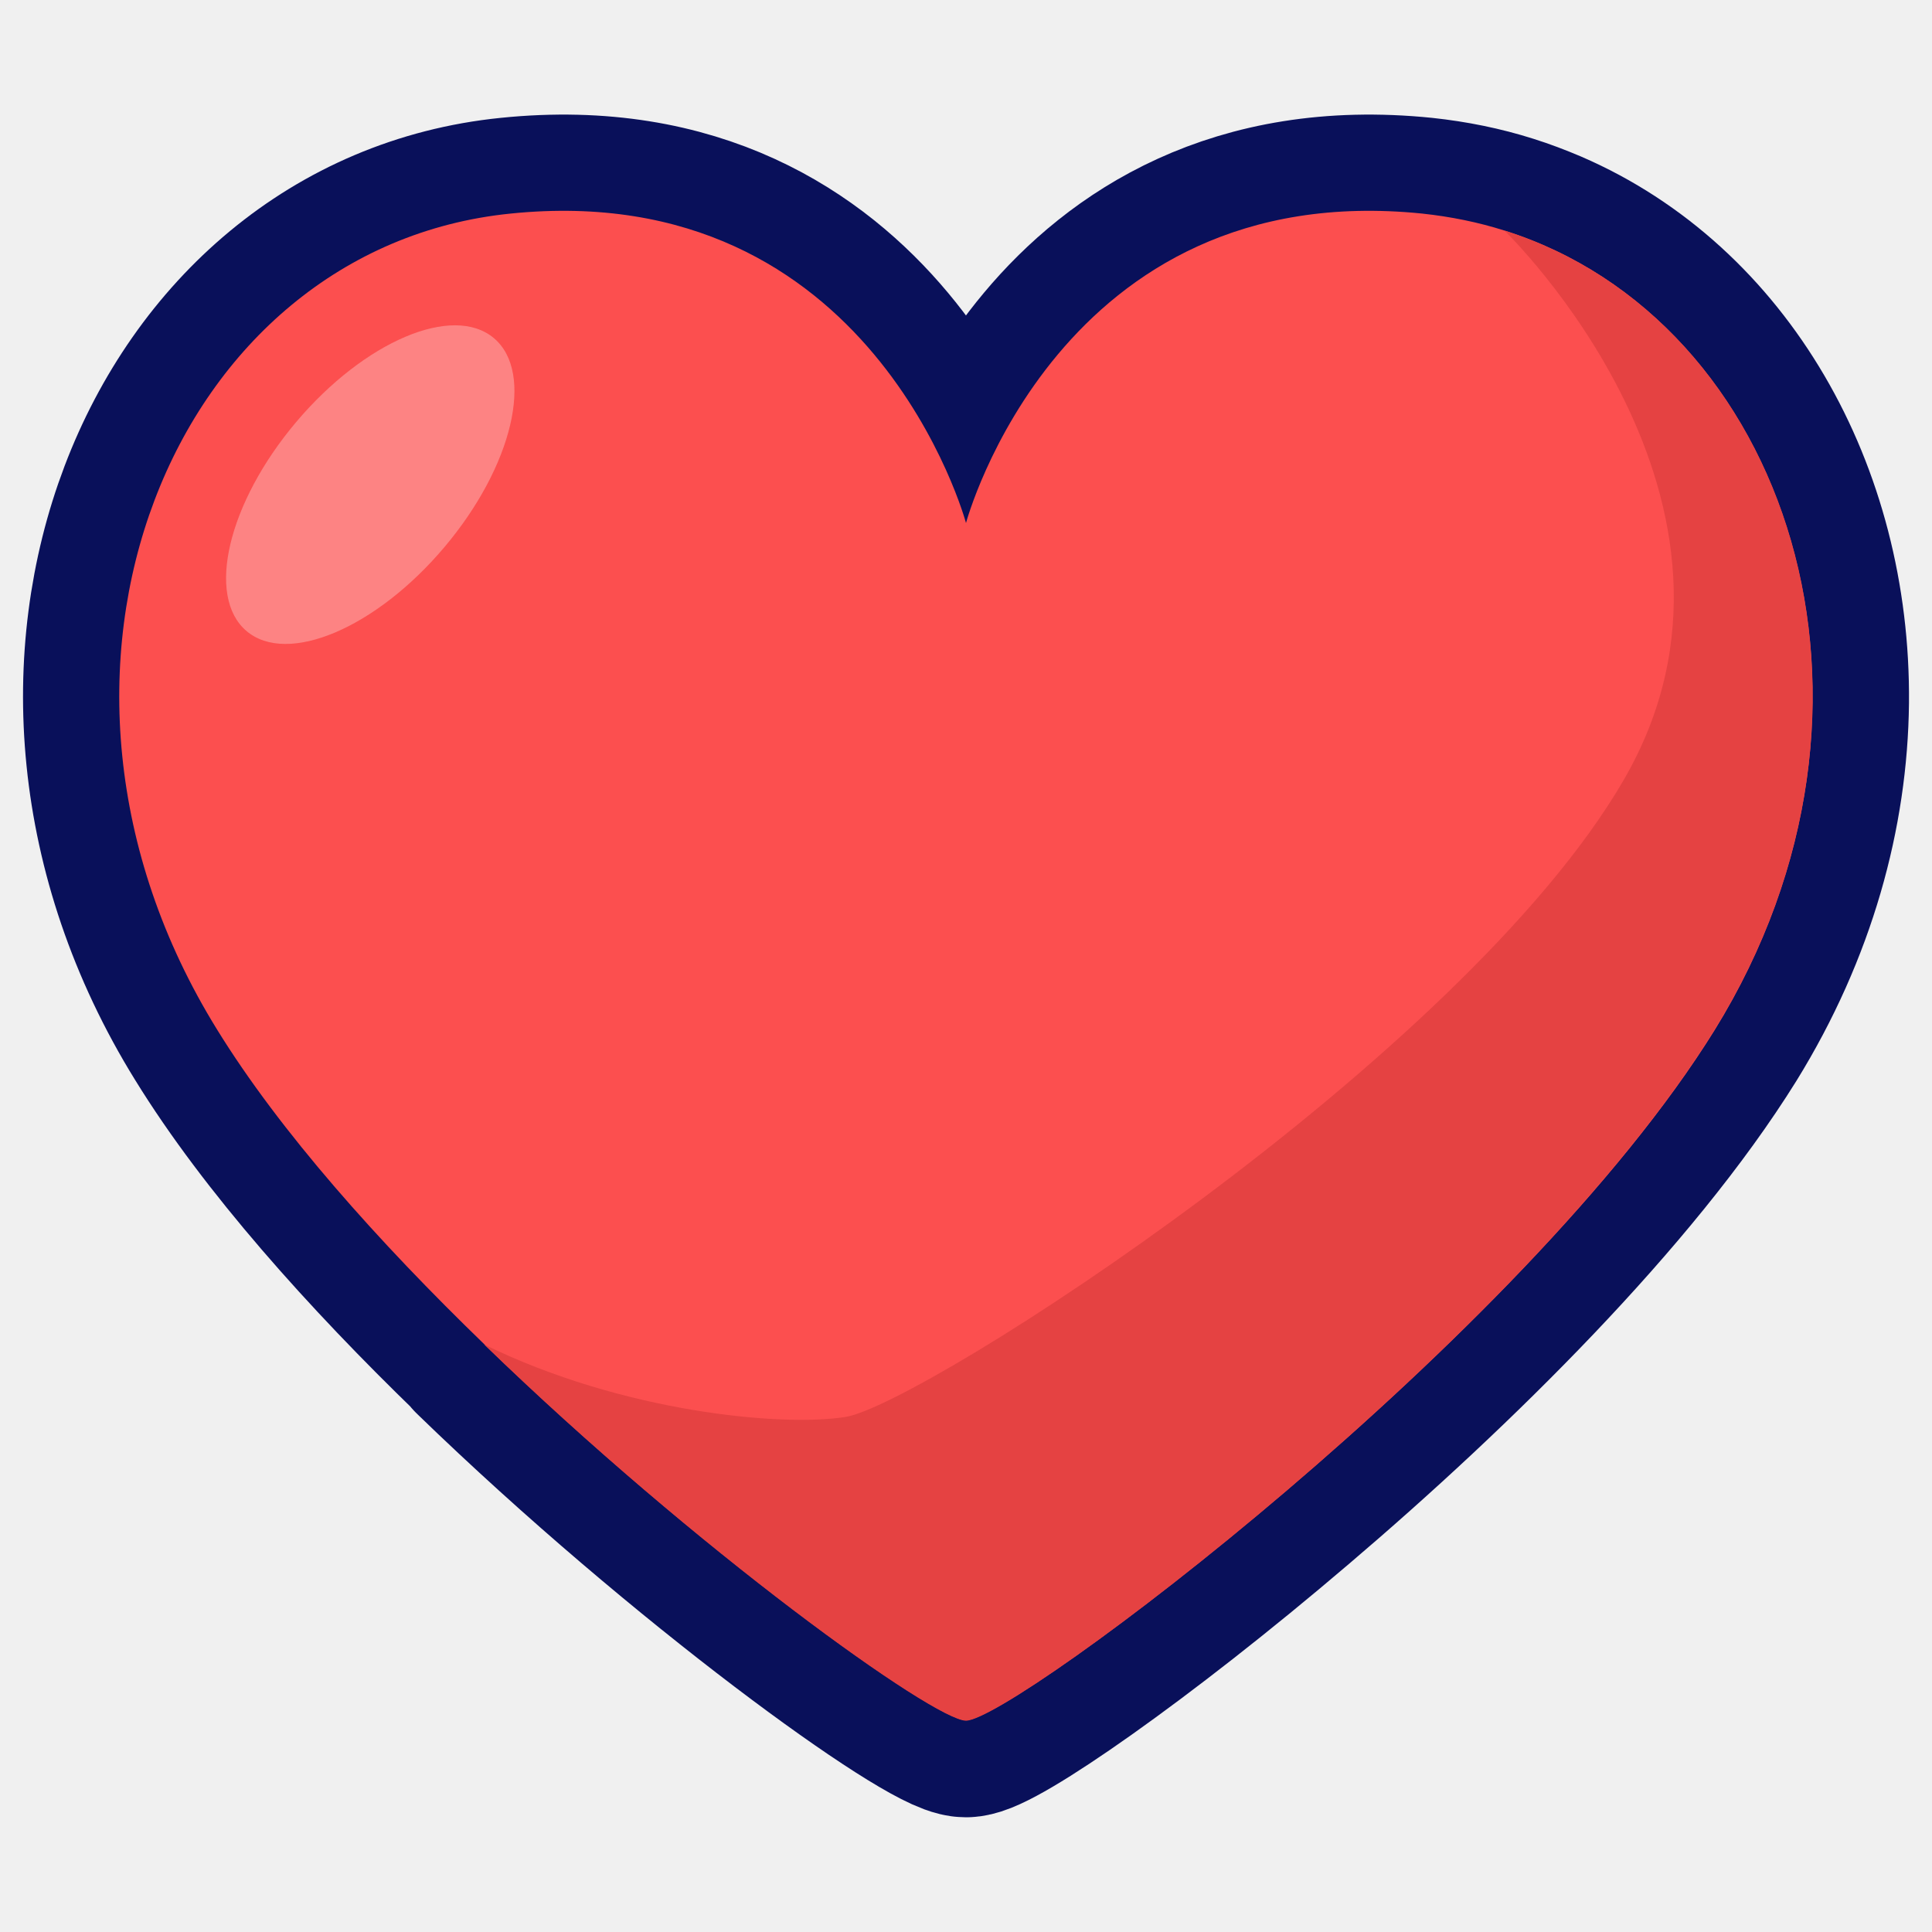
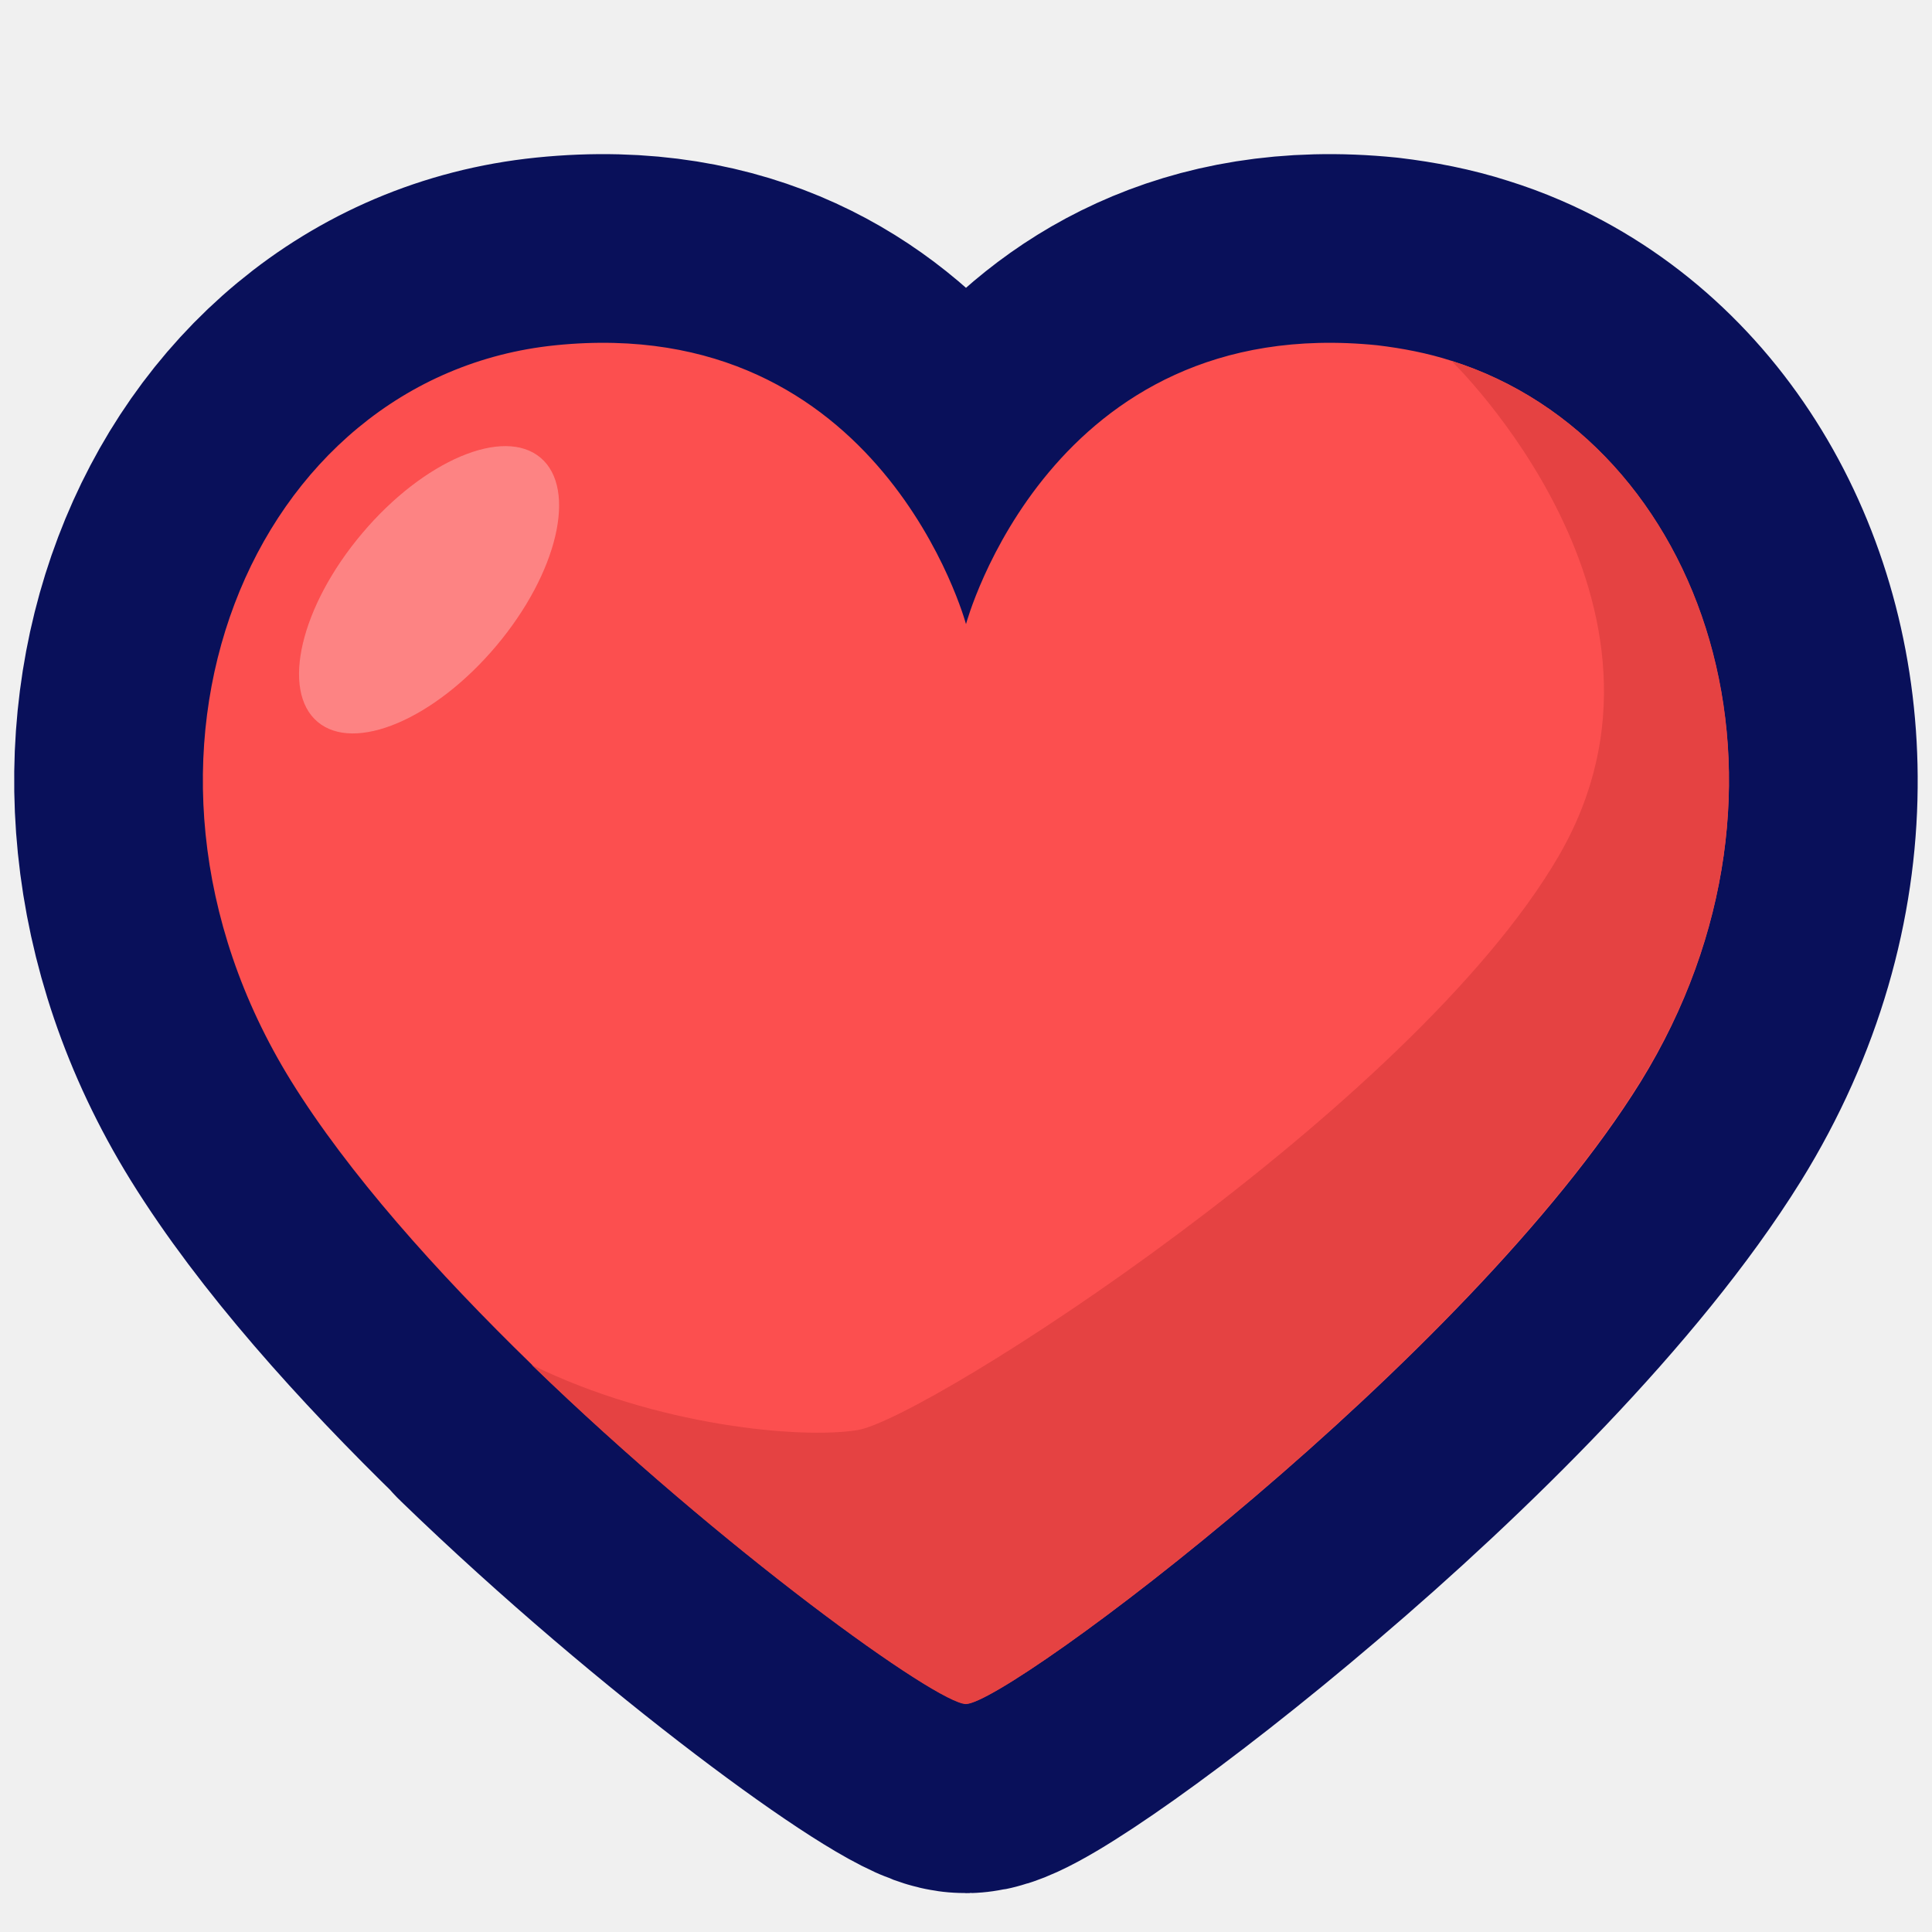
<svg xmlns="http://www.w3.org/2000/svg" version="1.1" id="圖層_1" x="0px" y="0px" viewBox="0 0 512 512" style="enable-background:new 0 0 512 512;" xml:space="preserve">
  <style type="text/css">
- 	.st0{fill:none;stroke:#09105A;stroke-width:51;stroke-linejoin:round;stroke-miterlimit:10;}
+ 	.st0{fill:none;stroke:#09105A;stroke-width:100;stroke-linejoin:round;stroke-miterlimit:10;}
	.st1{fill:#FC4F4F;}
	.st2{fill:#E54242;}
	.st3{opacity:0.3;fill:#FFFFFF;enable-background:new    ;}
</style>
  <g>
-     <path class="st0" d="M408.9,64.9c-3.3-1.4-6.7-2.7-10.2-3.8c-6.9-2.2-14.3-3.7-21.8-4.5c-96.3-9.8-120.9,82-120.9,82   s-24.7-91.8-120.7-82C45.9,65.6-1,178.2,57.5,272.8c16.7,27.1,42.8,56.3,70.8,83.4c0.1,0.1,0.3,0.3,0.4,0.4   c-0.1-0.1-0.3-0.1-0.4-0.2c56.1,54.4,119.3,99.7,127.7,99.7c6.3-0.1,43.3-25.5,85-61.1c41.7-35.5,88.1-81.3,113.4-122   c17.6-28.5,25.7-58.5,26-86.9C480.9,132,453.2,84,408.9,64.9z" />
+     <path class="st0" d="M393.8,99c-3-1.3-6-2.4-9.2-3.4c-6.2-2-12.9-3.3-19.6-4.1c-86.8-8.8-109,73.9-109,73.9s-22.3-82.7-108.8-73.9   C66.6,99.7,24.4,201.1,77.1,286.4c15.1,24.4,38.6,50.7,63.8,75.2c0.1,0.1,0.3,0.3,0.4,0.4c-0.1-0.1-0.3-0.1-0.4-0.2   c50.6,49,107.5,89.9,115.1,89.9c5.7-0.1,39-23,76.6-55.1c37.6-32,79.4-73.3,102.2-110c15.9-25.7,23.2-52.7,23.4-78.3   C458.7,159.5,433.7,116.2,393.8,99z" />
    <g>
-       <path class="st1" d="M398.7,61.1c-6.9-2.2-14.3-3.7-21.8-4.5c-96.3-9.8-120.9,82-120.9,82s-24.7-91.8-120.7-82    C45.9,65.6-1,178.2,57.5,272.8c16.7,27.1,42.8,56.3,70.8,83.4c56.1,54.4,119.3,99.7,127.7,99.7c12.6,0,147.8-101.3,198.4-182.9    C508,186.3,473.3,84.6,398.7,61.1z" />
-       <path class="st2" d="M454.4,272.8c53.6-86.5,19-188.2-55.7-211.7c0,0,74.4,71.8,31.6,145.6s-186,165.6-206.2,168.8    c-16.7,2.7-59.1-1.2-95.8-19.2c56.1,54.4,119.3,99.7,127.7,99.7C268.6,455.9,403.8,354.6,454.4,272.8L454.4,272.8z" />
-       <ellipse transform="matrix(0.6451 -0.7641 0.7641 0.6451 -63.273 120.5593)" class="st3" cx="98.1" cy="128.4" rx="50.8" ry="25.7" />
+       <path class="st1" d="M384.6,95.6c-6.2-2-12.9-3.3-19.6-4.1c-86.8-8.8-109,73.9-109,73.9s-22.3-82.7-108.8-73.9    C66.6,99.7,24.4,201.1,77.1,286.4c15.1,24.4,38.6,50.7,63.8,75.2c50.6,49,107.5,89.9,115.1,89.9c11.4,0,133.2-91.3,178.8-164.8    C483.1,208.4,451.8,116.8,384.6,95.6z" />
+       <path class="st2" d="M434.8,286.4c48.3-78,17.1-169.6-50.2-190.8c0,0,67.1,64.7,28.5,131.2S245.5,376.1,227.2,379    c-15.1,2.4-53.3-1.1-86.3-17.3c50.6,49,107.5,89.9,115.1,89.9C267.4,451.4,389.2,360.1,434.8,286.4L434.8,286.4z" />
+       <ellipse transform="matrix(0.6451 -0.7641 0.7641 0.6451 -79.0689 142.3467)" class="st3" cx="113.7" cy="156.3" rx="45.8" ry="23.2" />
    </g>
  </g>
</svg>
